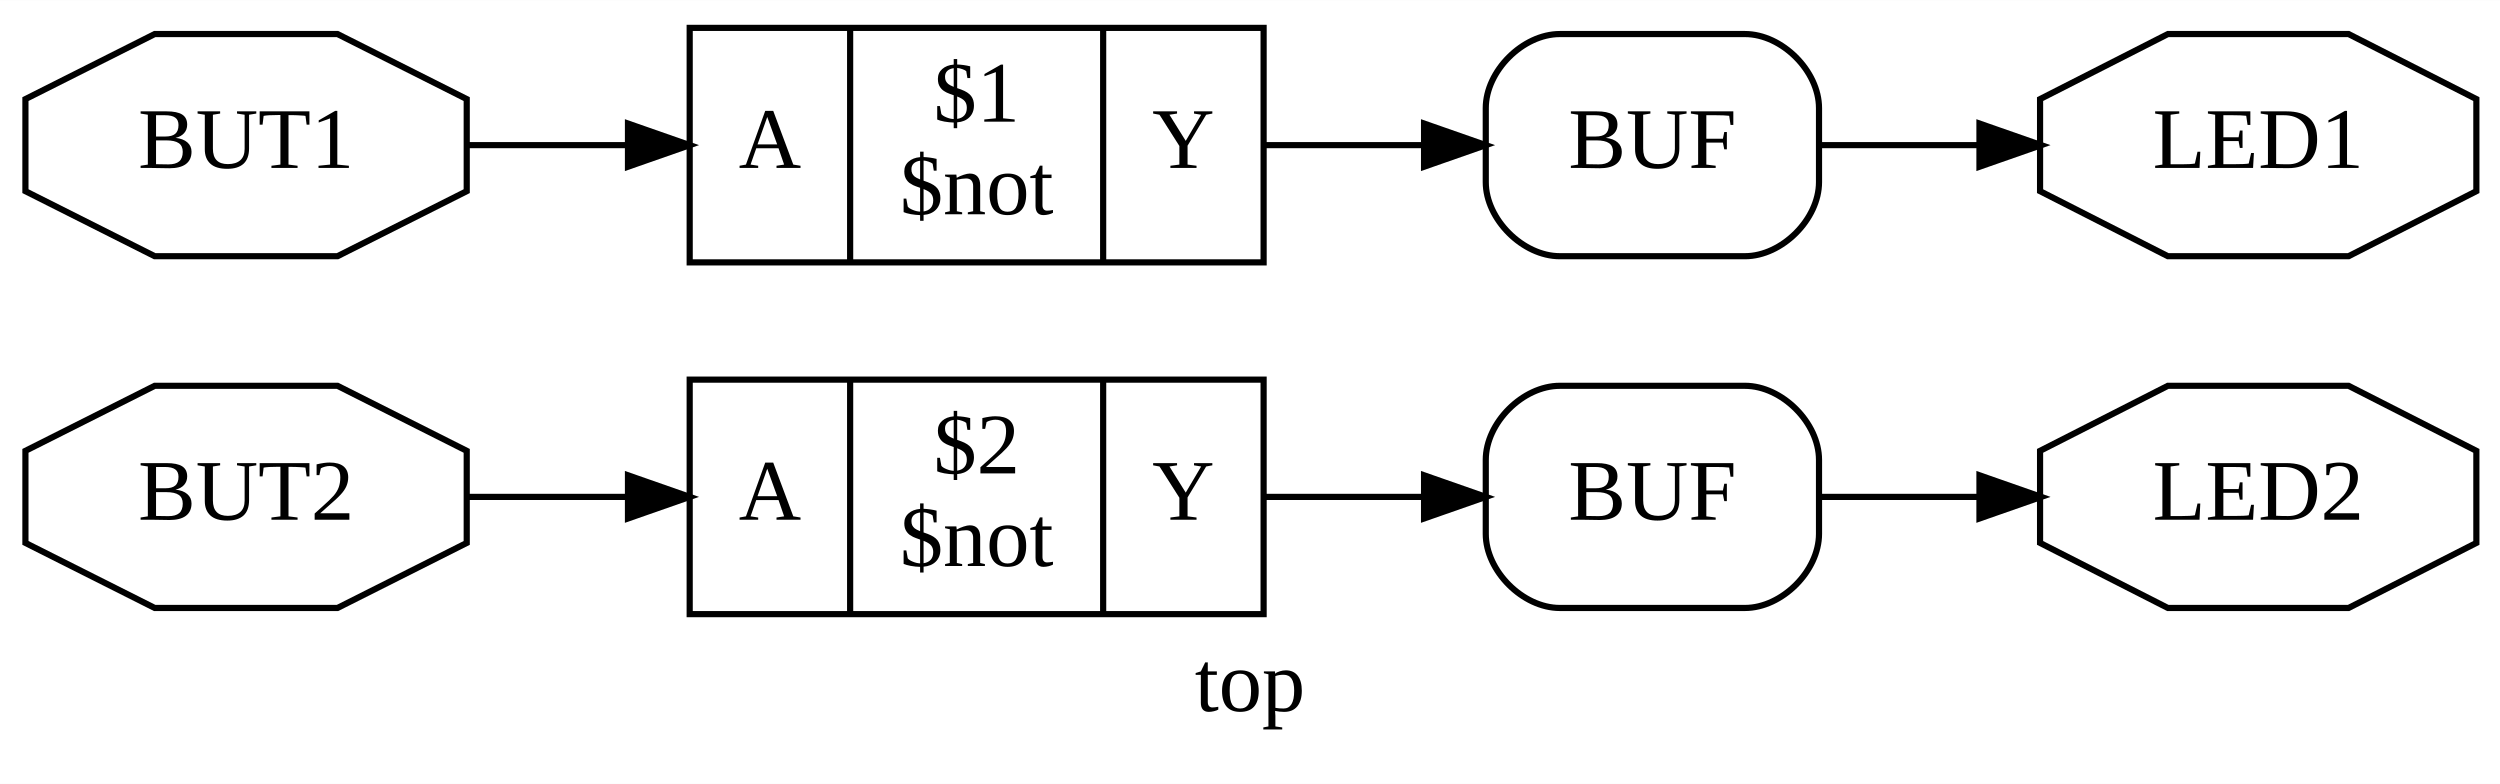
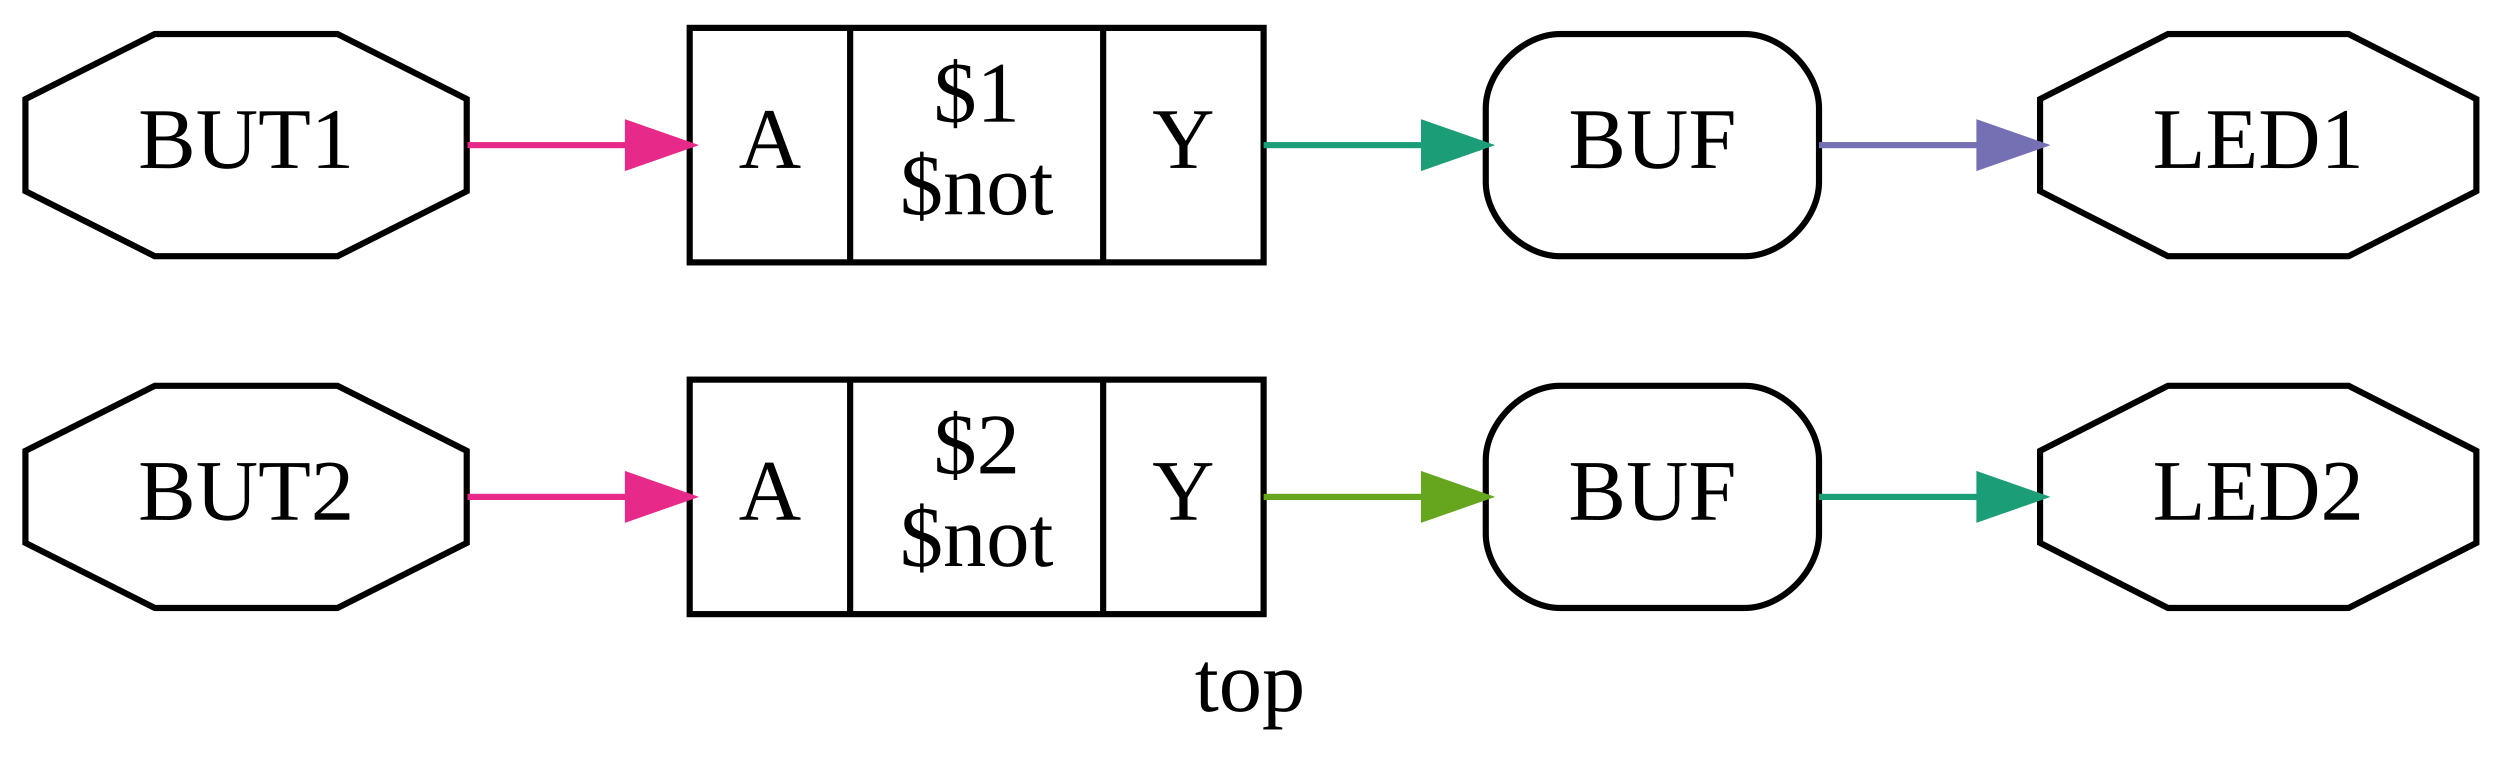
<svg xmlns="http://www.w3.org/2000/svg" width="405pt" height="127pt" viewBox="0.00 0.00 405.11 127.00">
  <g id="graph0" class="graph" transform="scale(1 1) rotate(0) translate(4 123)">
    <polygon fill="white" stroke="transparent" points="-4,4 -4,-123 401.11,-123 401.11,4 -4,4" />
    <text text-anchor="middle" x="198.55" y="-7.8" font-family="Times New Roman,serif" font-size="14.00">top</text>
    <g id="node1" class="node">
      <polygon fill="none" stroke="black" points="397.28,-35.04 397.28,-49.96 376.57,-60.5 347.29,-60.5 326.58,-49.96 326.58,-35.04 347.29,-24.5 376.57,-24.5 397.28,-35.04" />
      <text text-anchor="middle" x="361.93" y="-38.8" font-family="Times New Roman,serif" font-size="14.00">LED2</text>
    </g>
    <g id="node2" class="node">
      <polygon fill="none" stroke="black" points="397.28,-92.04 397.28,-106.96 376.57,-117.5 347.29,-117.5 326.58,-106.96 326.58,-92.04 347.29,-81.5 376.57,-81.5 397.28,-92.04" />
      <text text-anchor="middle" x="361.93" y="-95.8" font-family="Times New Roman,serif" font-size="14.00">LED1</text>
    </g>
    <g id="node3" class="node">
      <polygon fill="none" stroke="black" points="71.63,-35.04 71.63,-49.96 50.69,-60.5 21.07,-60.5 0.12,-49.96 0.12,-35.04 21.07,-24.5 50.69,-24.5 71.63,-35.04" />
      <text text-anchor="middle" x="35.88" y="-38.8" font-family="Times New Roman,serif" font-size="14.00">BUT2</text>
    </g>
    <g id="node5" class="node">
      <polygon fill="none" stroke="black" points="107.76,-23.5 107.76,-61.5 200.76,-61.5 200.76,-23.5 107.76,-23.5" />
      <text text-anchor="middle" x="120.76" y="-38.8" font-family="Times New Roman,serif" font-size="14.00">A</text>
      <polyline fill="none" stroke="black" points="133.76,-23.5 133.76,-61.5 " />
      <text text-anchor="middle" x="154.26" y="-46.3" font-family="Times New Roman,serif" font-size="14.00">$2</text>
      <text text-anchor="middle" x="154.26" y="-31.3" font-family="Times New Roman,serif" font-size="14.00">$not</text>
      <polyline fill="none" stroke="black" points="174.76,-23.5 174.76,-61.5 " />
      <text text-anchor="middle" x="187.76" y="-38.8" font-family="Times New Roman,serif" font-size="14.00">Y</text>
    </g>
    <g id="edge5" class="edge">
-       <path fill="none" stroke="black" d="M71.76,-42.5C83.76,-42.5 89.01,-42.5 97.63,-42.5" />
-       <polygon fill="black" stroke="black" points="97.76,-46 107.76,-42.5 97.76,-39 97.76,-46" />
+       <path fill="none" stroke="#e7298a" d="M71.76,-42.5C83.76,-42.5 89.01,-42.5 97.63,-42.5" />
+       <polygon fill="#e7298a" stroke="#e7298a" points="97.76,-46 107.76,-42.5 97.76,-39 97.76,-46" />
    </g>
    <g id="node4" class="node">
      <polygon fill="none" stroke="black" points="71.63,-92.04 71.63,-106.96 50.69,-117.5 21.07,-117.5 0.12,-106.96 0.12,-92.04 21.07,-81.5 50.69,-81.5 71.63,-92.04" />
      <text text-anchor="middle" x="35.88" y="-95.8" font-family="Times New Roman,serif" font-size="14.00">BUT1</text>
    </g>
    <g id="node6" class="node">
      <polygon fill="none" stroke="black" points="107.76,-80.5 107.76,-118.5 200.76,-118.5 200.76,-80.5 107.76,-80.5" />
      <text text-anchor="middle" x="120.76" y="-95.8" font-family="Times New Roman,serif" font-size="14.00">A</text>
      <polyline fill="none" stroke="black" points="133.76,-80.5 133.76,-118.5 " />
      <text text-anchor="middle" x="154.26" y="-103.3" font-family="Times New Roman,serif" font-size="14.00">$1</text>
      <text text-anchor="middle" x="154.26" y="-88.3" font-family="Times New Roman,serif" font-size="14.00">$not</text>
      <polyline fill="none" stroke="black" points="174.76,-80.5 174.76,-118.5 " />
      <text text-anchor="middle" x="187.76" y="-95.8" font-family="Times New Roman,serif" font-size="14.00">Y</text>
    </g>
    <g id="edge6" class="edge">
-       <path fill="none" stroke="black" d="M71.76,-99.5C83.76,-99.5 89.01,-99.5 97.63,-99.5" />
-       <polygon fill="black" stroke="black" points="97.76,-103 107.76,-99.5 97.76,-96 97.76,-103" />
+       <path fill="none" stroke="#e7298a" d="M71.76,-99.5C83.76,-99.5 89.01,-99.5 97.63,-99.5" />
+       <polygon fill="#e7298a" stroke="#e7298a" points="97.76,-103 107.76,-99.5 97.76,-96 97.76,-103" />
    </g>
    <g id="node8" class="node">
      <path fill="none" stroke="black" d="M278.76,-60.5C278.76,-60.5 248.76,-60.5 248.76,-60.5 242.76,-60.5 236.76,-54.5 236.76,-48.5 236.76,-48.5 236.76,-36.5 236.76,-36.5 236.76,-30.5 242.76,-24.5 248.76,-24.5 248.76,-24.5 278.76,-24.5 278.76,-24.5 284.76,-24.5 290.76,-30.5 290.76,-36.5 290.76,-36.5 290.76,-48.5 290.76,-48.5 290.76,-54.5 284.76,-60.5 278.76,-60.5" />
      <text text-anchor="middle" x="263.76" y="-38.8" font-family="Times New Roman,serif" font-size="14.00">BUF</text>
    </g>
    <g id="edge1" class="edge">
-       <path fill="none" stroke="black" d="M200.76,-42.5C212.76,-42.5 218.01,-42.5 226.63,-42.5" />
-       <polygon fill="black" stroke="black" points="226.76,-46 236.76,-42.5 226.76,-39 226.76,-46" />
+       <path fill="none" stroke="#66a61e" d="M200.76,-42.5C212.76,-42.5 218.01,-42.5 226.63,-42.5" />
+       <polygon fill="#66a61e" stroke="#66a61e" points="226.76,-46 236.76,-42.5 226.76,-39 226.76,-46" />
    </g>
    <g id="node7" class="node">
      <path fill="none" stroke="black" d="M278.76,-117.5C278.76,-117.5 248.76,-117.5 248.76,-117.5 242.76,-117.5 236.76,-111.5 236.76,-105.5 236.76,-105.5 236.76,-93.5 236.76,-93.5 236.76,-87.5 242.76,-81.5 248.76,-81.5 248.76,-81.5 278.76,-81.5 278.76,-81.5 284.76,-81.5 290.76,-87.5 290.76,-93.5 290.76,-93.5 290.76,-105.5 290.76,-105.5 290.76,-111.5 284.76,-117.5 278.76,-117.5" />
      <text text-anchor="middle" x="263.76" y="-95.8" font-family="Times New Roman,serif" font-size="14.00">BUF</text>
    </g>
    <g id="edge2" class="edge">
-       <path fill="none" stroke="black" d="M200.76,-99.5C212.76,-99.5 218.01,-99.5 226.63,-99.5" />
-       <polygon fill="black" stroke="black" points="226.76,-103 236.76,-99.5 226.76,-96 226.76,-103" />
+       <path fill="none" stroke="#1b9e77" d="M200.76,-99.5C212.76,-99.5 218.01,-99.5 226.63,-99.5" />
+       <polygon fill="#1b9e77" stroke="#1b9e77" points="226.76,-103 236.76,-99.5 226.76,-96 226.76,-103" />
    </g>
    <g id="edge4" class="edge">
-       <path fill="none" stroke="black" d="M290.76,-99.5C302.76,-99.5 308.01,-99.5 316.63,-99.5" />
-       <polygon fill="black" stroke="black" points="316.76,-103 326.76,-99.5 316.76,-96 316.76,-103" />
+       <path fill="none" stroke="#7570b3" d="M290.76,-99.5C302.76,-99.5 308.01,-99.5 316.63,-99.5" />
+       <polygon fill="#7570b3" stroke="#7570b3" points="316.76,-103 326.76,-99.5 316.76,-96 316.76,-103" />
    </g>
    <g id="edge3" class="edge">
-       <path fill="none" stroke="black" d="M290.76,-42.5C302.76,-42.5 308.01,-42.5 316.63,-42.5" />
-       <polygon fill="black" stroke="black" points="316.76,-46 326.76,-42.5 316.76,-39 316.76,-46" />
+       <path fill="none" stroke="#1b9e77" d="M290.76,-42.5C302.76,-42.5 308.01,-42.5 316.63,-42.5" />
+       <polygon fill="#1b9e77" stroke="#1b9e77" points="316.76,-46 326.76,-42.5 316.76,-39 316.76,-46" />
    </g>
  </g>
</svg>
